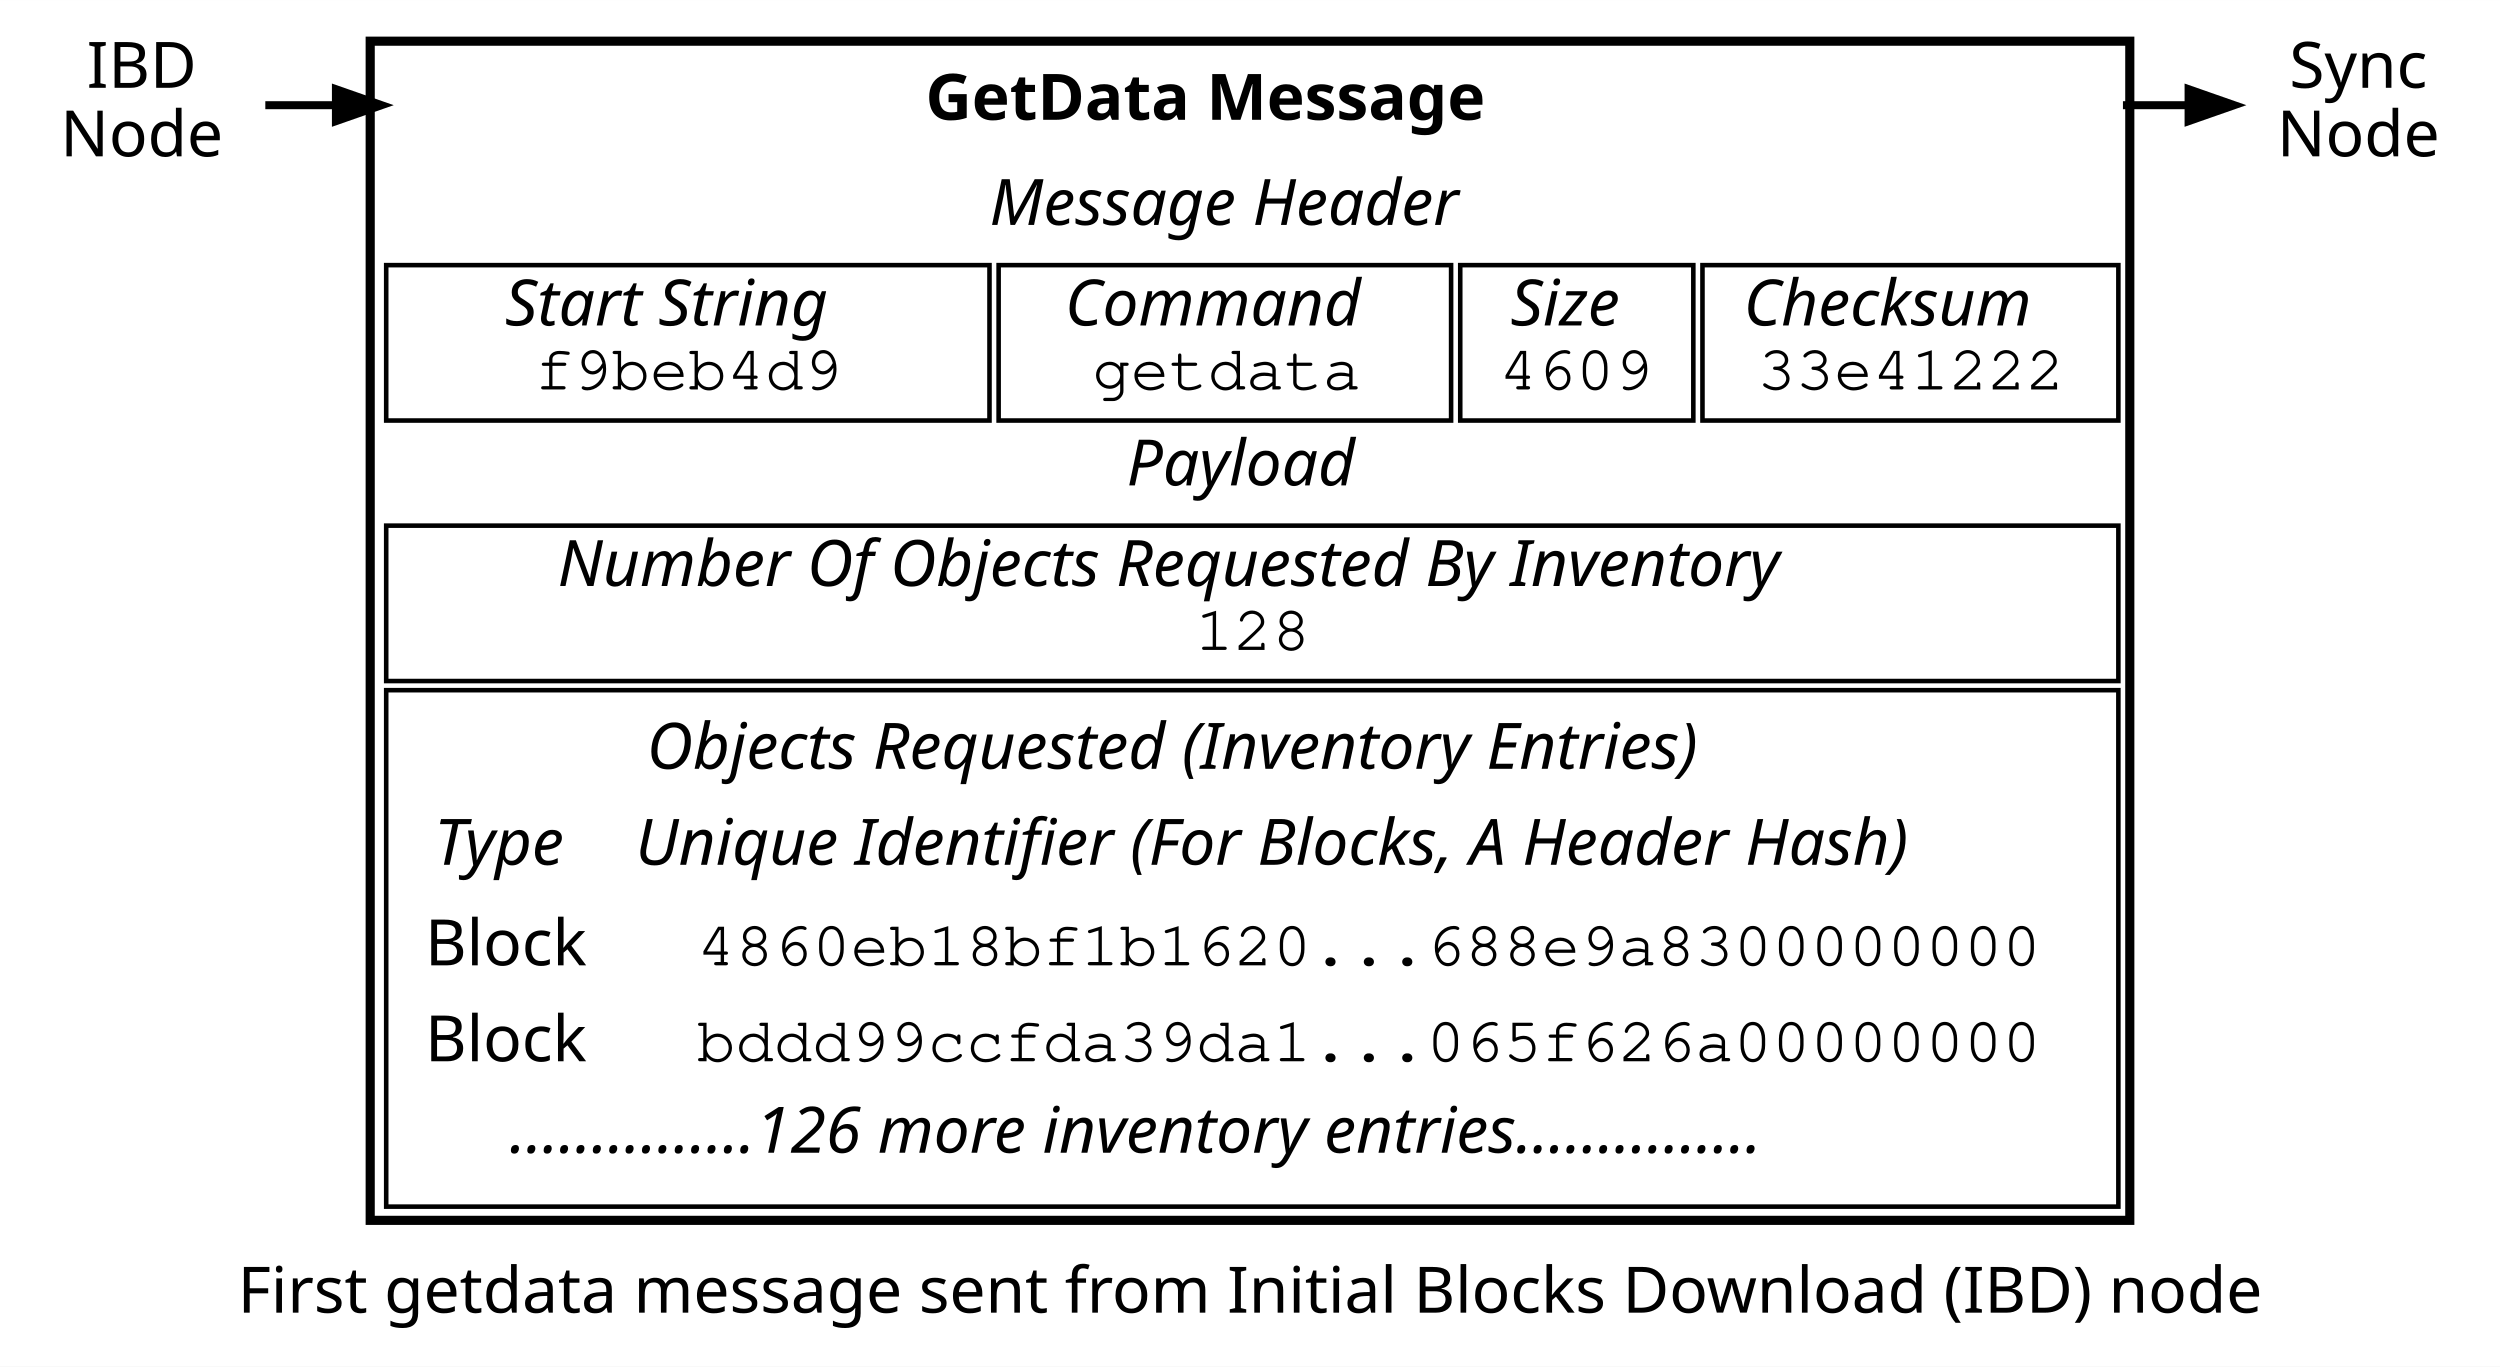
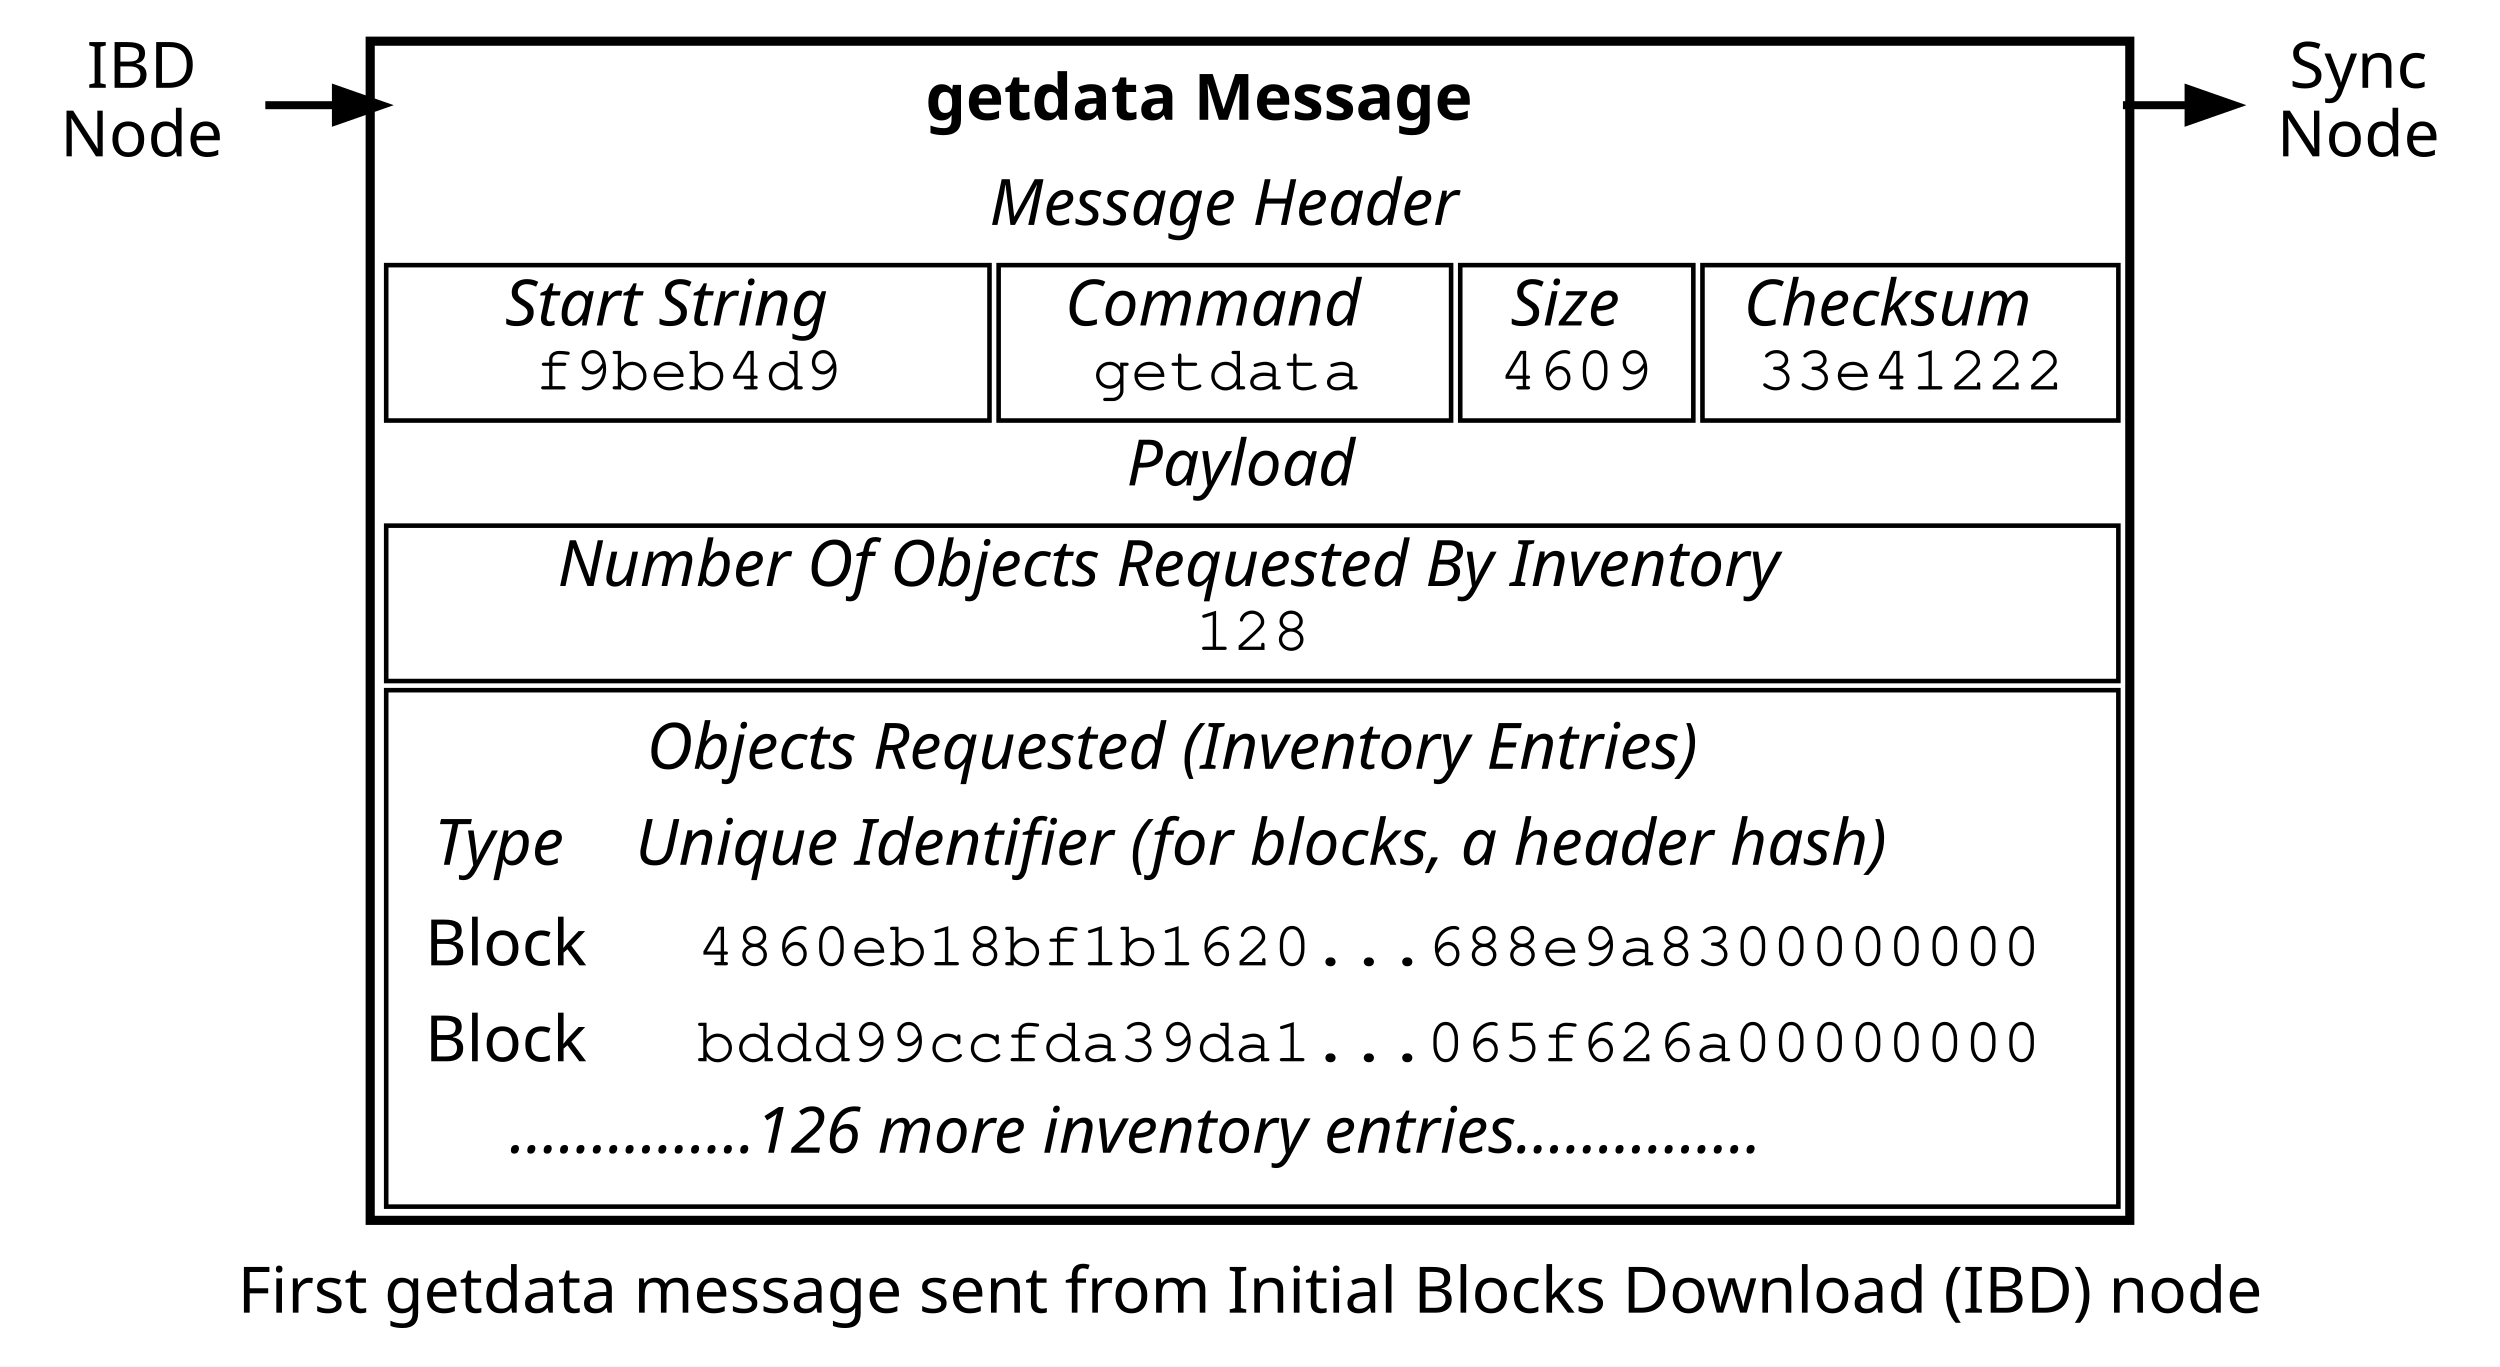
<svg xmlns="http://www.w3.org/2000/svg" width="450pt" height="246pt" viewBox="0.00 0.00 450.00 245.98">
  <g id="graph0" class="graph" transform="scale(0.822669 0.822669) rotate(0) translate(4 295)">
    <polygon fill="white" stroke="none" points="-4,4 -4,-295 543,-295 543,4 -4,4" />
    <text text-anchor="middle" x="269.5" y="-7.8" font-family="Sans" font-size="14.00">First getdata message sent from Initial Blocks Download (IBD) node</text>
    <g id="node1" class="node">
      <text text-anchor="middle" x="27" y="-275.8" font-family="Sans" font-size="14.00">IBD</text>
      <text text-anchor="middle" x="27" y="-260.8" font-family="Sans" font-size="14.00">Node</text>
    </g>
    <g id="node2" class="node">
-       <text text-anchor="start" x="198.5" y="-268.8" font-family="Sans" font-weight="bold" font-size="14.00">GetData Message</text>
+       <text text-anchor="start" x="198.5" y="-268.8" font-family="Sans" font-weight="bold" font-size="14.00">getdata Message</text>
      <text text-anchor="start" x="212.5" y="-245.8" font-family="Sans" font-style="italic" font-size="14.00">Message Header</text>
      <polygon fill="none" stroke="black" points="80.5,-203 80.5,-237 212.5,-237 212.5,-203 80.5,-203" />
      <text text-anchor="start" x="106.5" y="-223.8" font-family="Sans" font-style="italic" font-size="14.00">Start String</text>
      <text text-anchor="start" x="113" y="-209.8" font-family="Courier,monospace" font-size="14.00">f9beb4d9</text>
      <polygon fill="none" stroke="black" points="214.5,-203 214.5,-237 313.5,-237 313.5,-203 214.5,-203" />
      <text text-anchor="start" x="229" y="-223.8" font-family="Sans" font-style="italic" font-size="14.00">Command</text>
      <text text-anchor="start" x="235" y="-209.8" font-family="Courier,monospace" font-size="14.00">getdata</text>
      <polygon fill="none" stroke="black" points="315.5,-203 315.5,-237 366.5,-237 366.5,-203 315.5,-203" />
      <text text-anchor="start" x="326.5" y="-223.8" font-family="Sans" font-style="italic" font-size="14.00">Size</text>
      <text text-anchor="start" x="324" y="-209.8" font-family="Courier,monospace" font-size="14.00">4609</text>
      <polygon fill="none" stroke="black" points="368.5,-203 368.5,-237 459.5,-237 459.5,-203 368.5,-203" />
      <text text-anchor="start" x="377.5" y="-223.8" font-family="Sans" font-style="italic" font-size="14.00">Checksum</text>
      <text text-anchor="start" x="380.5" y="-209.8" font-family="Courier,monospace" font-size="14.00">33e41222</text>
      <text text-anchor="start" x="242.5" y="-188.8" font-family="Sans" font-style="italic" font-size="14.00">Payload</text>
      <polygon fill="none" stroke="black" points="80.5,-146 80.5,-180 459.5,-180 459.5,-146 80.5,-146" />
      <text text-anchor="start" x="118" y="-166.8" font-family="Sans" font-style="italic" font-size="14.00">Number Of Objects Requested By Inventory</text>
      <text text-anchor="start" x="257.5" y="-152.8" font-family="Courier,monospace" font-size="14.00">128</text>
      <polygon fill="none" stroke="black" points="80.5,-31 80.5,-144 459.5,-144 459.5,-31 80.5,-31" />
      <text text-anchor="start" x="137.5" y="-126.8" font-family="Sans" font-style="italic" font-size="14.00">Objects Requested (Inventory Entries)</text>
      <text text-anchor="start" x="91" y="-105.8" font-family="Sans" font-style="italic" font-size="14.00">Type</text>
-       <text text-anchor="start" x="135" y="-105.8" font-family="Sans" font-style="italic" font-size="14.00">Unique Identifier (For Blocks, A Header Hash)</text>
+       <text text-anchor="start" x="135" y="-105.8" font-family="Sans" font-style="italic" font-size="14.00">Unique Identifier (for blocks, a header hash)</text>
      <text text-anchor="start" x="89" y="-83.8" font-family="Sans" font-size="14.00">Block</text>
      <text text-anchor="start" x="148.5" y="-83.8" font-family="Courier,monospace" font-size="14.00">4860eb18bf1b1620...688e9a8300000000</text>
      <text text-anchor="start" x="89" y="-62.8" font-family="Sans" font-size="14.00">Block</text>
      <text text-anchor="start" x="148.5" y="-62.8" font-family="Courier,monospace" font-size="14.00">bddd99ccfda39da1...065f626a00000000</text>
      <text text-anchor="start" x="107.5" y="-42.8" font-family="Sans" font-style="italic" font-size="14.00">...............126 more inventory entries...............</text>
      <polygon fill="none" stroke="black" stroke-width="2" points="77,-28 77,-286 462,-286 462,-28 77,-28" />
    </g>
    <g id="edge1" class="edge">
      <path fill="none" stroke="black" stroke-width="1.75" d="M54.052,-272C59.441,-272 64.812,-272 69.221,-272" />
      <polygon fill="black" stroke="black" stroke-width="1.75" points="69.5,-275.5 79.5,-272 69.5,-268.5 69.5,-275.5" />
    </g>
    <g id="node3" class="node">
      <text text-anchor="middle" x="512" y="-275.8" font-family="Sans" font-size="14.00">Sync</text>
      <text text-anchor="middle" x="512" y="-260.8" font-family="Sans" font-size="14.00">Node</text>
    </g>
    <g id="edge2" class="edge">
      <path fill="none" stroke="black" stroke-width="1.75" d="M460.5,-272C460.5,-272 466.72,-272 474.794,-272" />
      <polygon fill="black" stroke="black" stroke-width="1.75" points="474.863,-275.5 484.862,-272 474.862,-268.5 474.863,-275.5" />
    </g>
  </g>
</svg>
